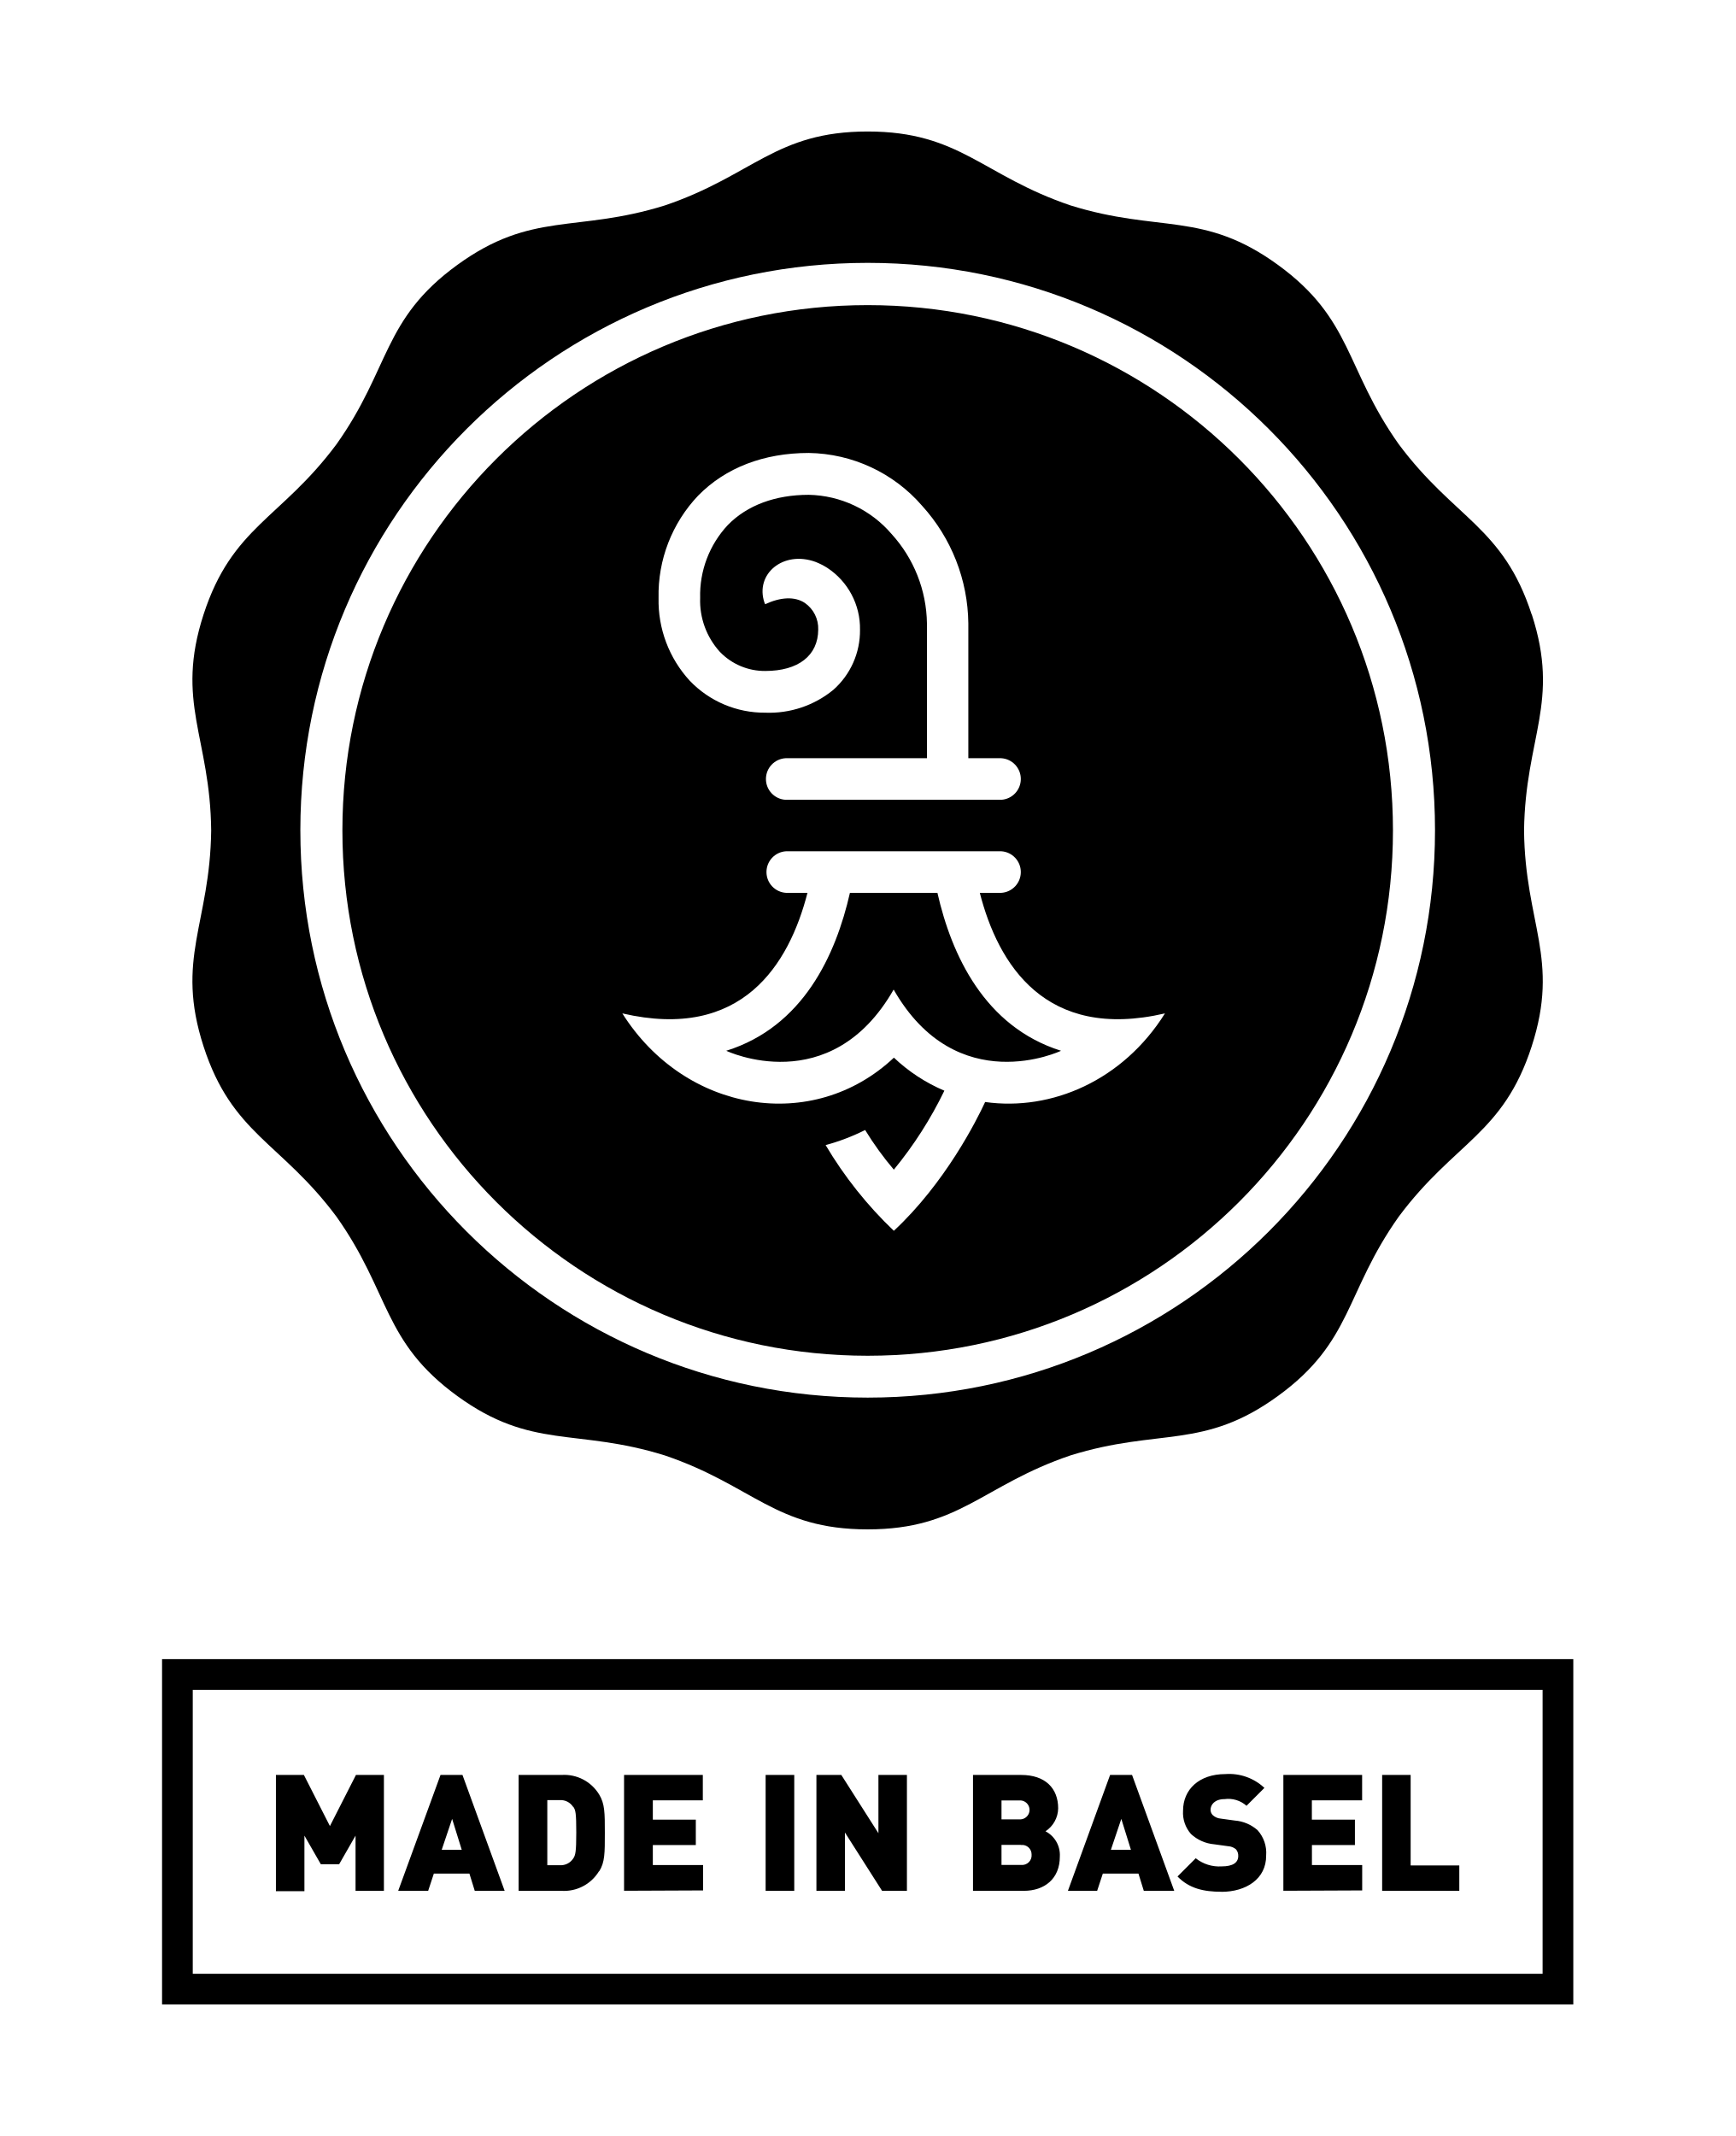
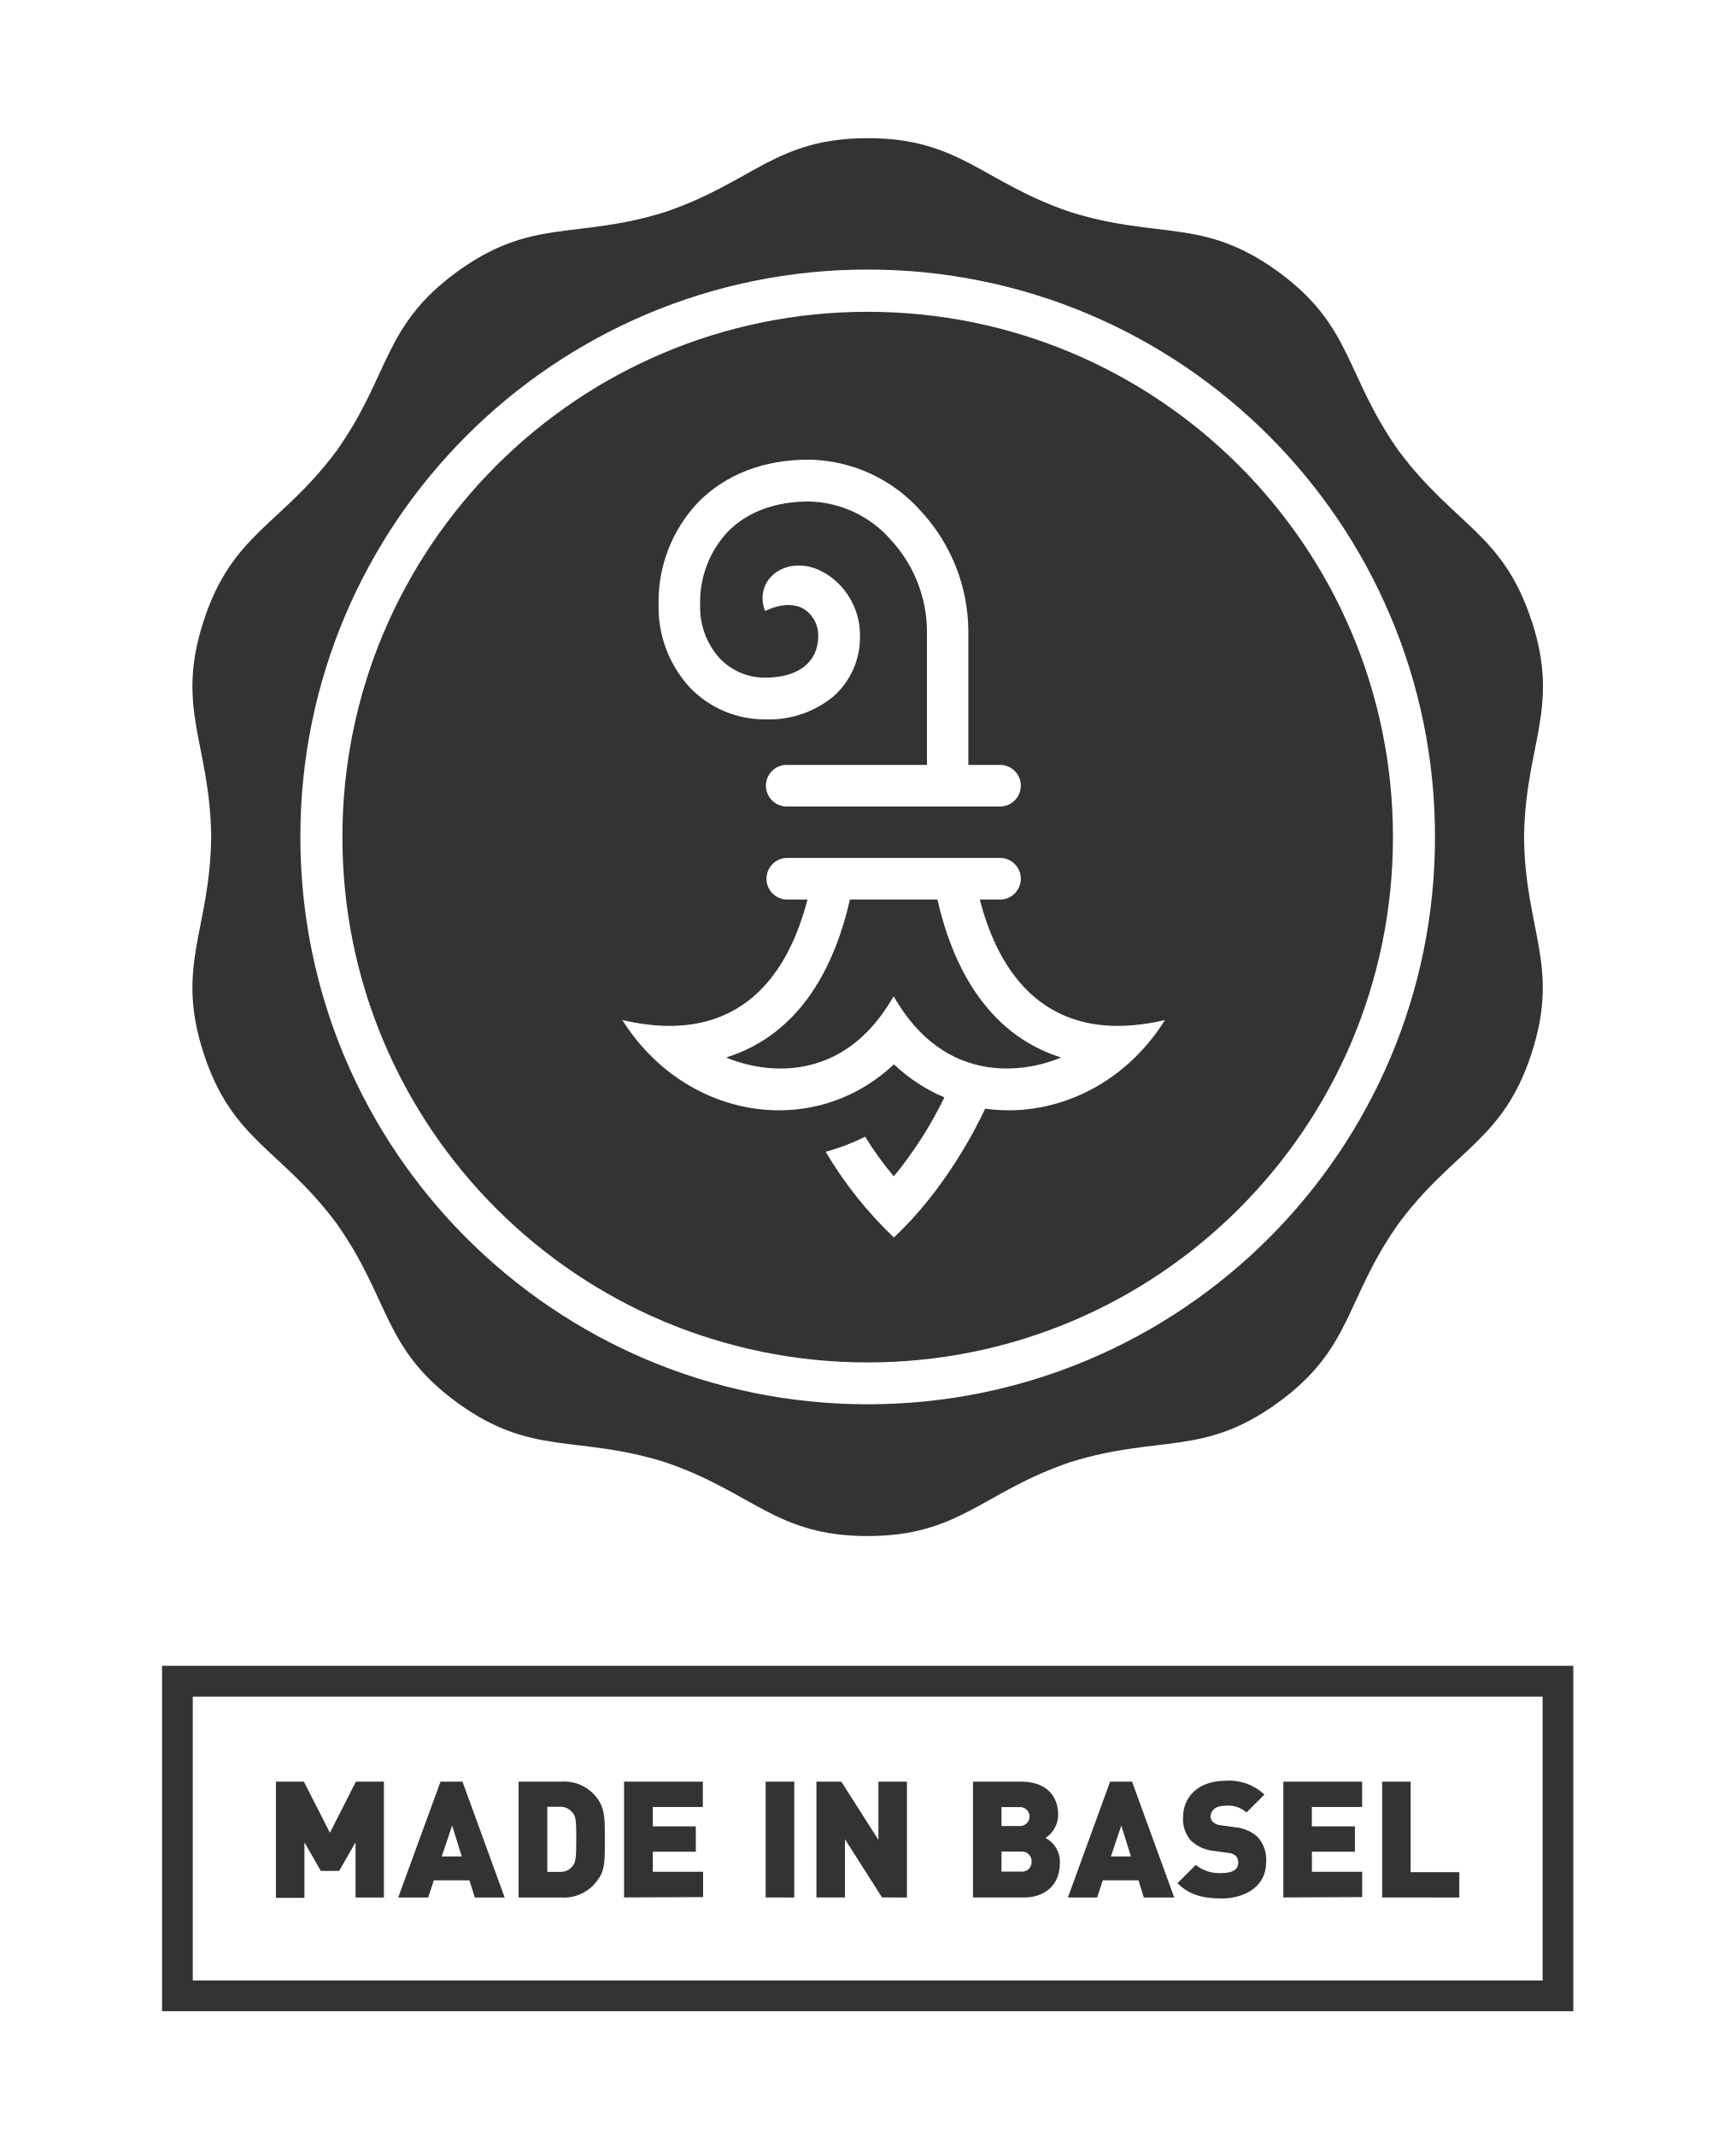
<svg xmlns="http://www.w3.org/2000/svg" id="Layer_1" data-name="Layer 1" viewBox="0 0 260 320">
-   <path d="M235.72,300.3H24.28V248.56H235.72ZM28.88,295.7H231.12V253.17H28.88Zm24.39-12.43V275l-2.46,4.29H48.07L45.61,275v8.32H41.34V265.91h4.19l3.9,7.66,3.9-7.66h4.19v17.36Zm17.86,0-.8-2.58H65l-.85,2.58H59.66L66,265.91h3.29l6.32,17.36Zm-3.39-10.78-1.56,4.63h3Zm22,7.85a6.12,6.12,0,0,1-5.63,2.93H77.7V265.91h6.44a6.12,6.12,0,0,1,5.63,2.93c.85,1.39.85,2.76.85,5.75S90.63,279,89.77,280.35Zm-3.88-9.66a2.22,2.22,0,0,0-2-1H82v9.75h1.88a2.22,2.22,0,0,0,2-1c.34-.49.46-1,.46-3.9S86.24,271.18,85.9,270.69Zm7.64,12.58V265.91h11.8v3.8H97.81v2.9h6.44v3.8H97.81v3h7.53v3.8Zm21.21,0V265.91H119v17.36Zm17.44,0-5.56-8.73v8.73h-4.27V265.91h3.73l5.56,8.73v-8.73h4.27v17.36Zm21.19,0h-7.56V265.91H153c3.61,0,5.54,2,5.54,5a4.18,4.18,0,0,1-1.9,3.44,4,4,0,0,1,2.15,3.78C158.8,281.47,156.48,283.27,153.39,283.27Zm-.63-13.53h-2.66v2.83h2.66a1.42,1.42,0,1,0,0-2.83Zm.22,6.66h-2.88v3H153a1.43,1.43,0,0,0,1.56-1.54A1.42,1.42,0,0,0,153,276.4Zm18.44,6.88-.8-2.58h-5.34l-.85,2.58H160l6.32-17.36h3.29l6.32,17.36ZM168,272.49l-1.56,4.63h3Zm15,10.92c-2.66,0-4.83-.49-6.58-2.29l2.73-2.73a5.65,5.65,0,0,0,3.88,1.22c1.68,0,2.49-.56,2.49-1.56a1.45,1.45,0,0,0-.34-1,1.94,1.94,0,0,0-1.15-.46l-2.1-.29a5.87,5.87,0,0,1-3.49-1.54,4.81,4.81,0,0,1-1.19-3.49c0-3.17,2.39-5.49,6.34-5.49a7.71,7.71,0,0,1,5.85,2.07l-2.68,2.68a4.12,4.12,0,0,0-3.29-1c-1.49,0-2.1.85-2.1,1.61a1.14,1.14,0,0,0,.34.8,2,2,0,0,0,1.19.51l2.1.29a5.84,5.84,0,0,1,3.41,1.44,5.06,5.06,0,0,1,1.29,3.8C189.73,281.49,186.68,283.42,183,283.42Zm9.28-.15V265.91h11.8v3.8h-7.53v2.9H203v3.8h-6.44v3h7.53v3.8Zm14.8,0V265.91h4.27v13.56h7.29v3.8ZM130,45.71a78.7,78.7,0,1,0,78.7,78.7A78.7,78.7,0,0,0,130,45.71ZM104.6,74.25c4.1-4.18,9.83-6.39,16.57-6.39a22.91,22.91,0,0,1,17,7.93,26.62,26.62,0,0,1,6.91,17.6l0,20.2H150a3.12,3.12,0,0,1,0,6.23h-32.3a3.12,3.12,0,0,1,0-6.23h21.18l0-20.2A20.32,20.32,0,0,0,133.58,80a16.76,16.76,0,0,0-12.41-5.87c-5,0-9.23,1.56-12.12,4.52a15.4,15.4,0,0,0-4.15,10.92,11.4,11.4,0,0,0,2.95,8.08,9.32,9.32,0,0,0,6.81,2.87c4.95,0,7.91-2.31,7.93-6.19a4.67,4.67,0,0,0-2-4c-1.51-1-3.63-.89-5.95.19l-.1-.22c-1.47-4.32,2.82-7.88,7.65-6.12a10.24,10.24,0,0,1,1.74.88,10.87,10.87,0,0,1,4.92,9.29,11.83,11.83,0,0,1-4,9,15.15,15.15,0,0,1-10.2,3.42,15.49,15.49,0,0,1-11.31-4.79,17.74,17.74,0,0,1-4.67-12.39A21.59,21.59,0,0,1,104.6,74.25Zm43,90.84c-1.26,2.73-6,12.16-13.68,19.3h0a60,60,0,0,1-10.22-12.84,31.63,31.63,0,0,0,5.92-2.26,47.13,47.13,0,0,0,4.3,5.94,59.28,59.28,0,0,0,7.57-11.83,25.38,25.38,0,0,1-7.56-4.95c-12.11,11.4-31.28,8.28-40.69-6.63,18,4.17,25-7.42,27.74-18.06h-3.2a3.12,3.12,0,0,1,0-6.23H150a3.12,3.12,0,0,1,0,6.23h-3.2c2.73,10.64,9.76,22.23,27.74,18.06C168.28,161.82,157.59,166.51,147.57,165.09Zm-7.12-31.33H127.34c-2.11,9.3-7,20.05-18.53,23.66,0,0,15.59,7.43,25.08-9.17h0c9.48,16.59,25.08,9.17,25.08,9.17C147.5,153.81,142.56,143.06,140.45,133.76Zm89-41.71c-4.28-13.17-11.58-14.31-19.92-25.51-8.07-11.4-6.89-18.71-18.08-26.85s-17.77-4.76-31.1-8.92C147.17,26.3,143.84,19.7,130,19.7S112.83,26.3,99.6,30.78c-13.33,4.15-19.9.78-31.1,8.92s-10,15.45-18.08,26.85C42.08,77.75,34.78,78.88,30.5,92.05s1,18.39,1.14,32.36c-.17,14-5.41,19.19-1.14,32.36s11.58,14.31,19.92,25.51c8.07,11.4,6.89,18.71,18.08,26.85s17.77,4.76,31.1,8.91c13.22,4.48,16.56,11.08,30.39,11.08s17.17-6.6,30.39-11.08c13.33-4.15,19.9-.77,31.1-8.91s10-15.45,18.08-26.85c8.34-11.2,15.65-12.34,19.92-25.51s-1-18.39-1.14-32.36C228.53,110.44,233.78,105.22,229.5,92.05ZM130,209.38a85,85,0,1,1,85-85A85,85,0,0,1,130,209.38Z" />
+   <defs>
+     <style>.cls-1{fill:#333;}</style>
+   </defs>
+   <path class="cls-1" d="M235.72,301.3H24.28V249.56H235.72ZM28.88,296.7H231.12V254.17H28.88Zm24.39-12.43V276l-2.46,4.29H48.07L45.61,276v8.32H41.34V266.91h4.19l3.9,7.66,3.9-7.66h4.19v17.36Zm17.86,0-.8-2.58H65l-.85,2.58H59.66L66,266.91h3.29l6.32,17.36Zm-3.39-10.78-1.56,4.63h3Zm22,7.85a6.12,6.12,0,0,1-5.63,2.93H77.7V266.91h6.44a6.12,6.12,0,0,1,5.63,2.93c.85,1.39.85,2.76.85,5.75S90.63,280,89.77,281.35Zm-3.88-9.66a2.22,2.22,0,0,0-2-1H82v9.75h1.88a2.22,2.22,0,0,0,2-1c.34-.49.46-1,.46-3.9S86.24,272.18,85.9,271.69Zm7.64,12.58V266.91h11.8v3.8H97.81v2.9h6.44v3.8H97.81v3h7.53v3.8Zm21.21,0V266.91H119v17.36Zm17.44,0-5.56-8.73v8.73h-4.27V266.91h3.73l5.56,8.73v-8.73h4.27v17.36Zm21.19,0h-7.56V266.91H153c3.61,0,5.54,2,5.54,5a4.18,4.18,0,0,1-1.9,3.44,4,4,0,0,1,2.15,3.78C158.8,282.47,156.48,284.27,153.39,284.27Zm-.63-13.53h-2.66v2.83h2.66a1.42,1.42,0,1,0,0-2.83Zm.22,6.66h-2.88v3H153a1.43,1.43,0,0,0,1.56-1.54A1.42,1.42,0,0,0,153,277.4Zm18.44,6.88-.8-2.58h-5.34l-.85,2.58H160l6.32-17.36h3.29l6.32,17.36ZM168,273.49l-1.56,4.63h3Zm15,10.92c-2.66,0-4.83-.49-6.58-2.29l2.73-2.73a5.65,5.65,0,0,0,3.88,1.22c1.68,0,2.49-.56,2.49-1.56a1.45,1.45,0,0,0-.34-1,1.94,1.94,0,0,0-1.15-.46l-2.1-.29a5.87,5.87,0,0,1-3.49-1.54,4.81,4.81,0,0,1-1.19-3.49c0-3.17,2.39-5.49,6.34-5.49a7.71,7.71,0,0,1,5.85,2.07l-2.68,2.68a4.12,4.12,0,0,0-3.29-1c-1.49,0-2.1.85-2.1,1.61a1.14,1.14,0,0,0,.34.8,2,2,0,0,0,1.19.51l2.1.29a5.84,5.84,0,0,1,3.41,1.44,5.06,5.06,0,0,1,1.29,3.8C189.73,282.49,186.68,284.42,183,284.42Zm9.28-.15V266.91h11.8v3.8h-7.53v2.9H203v3.8h-6.44v3h7.53v3.8Zm14.8,0V266.91h4.27v13.56h7.29v3.8ZM130,46.71a78.7,78.7,0,1,0,78.7,78.7A78.7,78.7,0,0,0,130,46.71ZM104.6,75.25c4.1-4.18,9.83-6.39,16.57-6.39a22.91,22.91,0,0,1,17,7.93,26.62,26.62,0,0,1,6.91,17.6l0,20.2H150a3.12,3.12,0,0,1,0,6.23h-32.3a3.12,3.12,0,0,1,0-6.23h21.18l0-20.2A20.32,20.32,0,0,0,133.58,81a16.76,16.76,0,0,0-12.41-5.87c-5,0-9.23,1.56-12.12,4.52a15.4,15.4,0,0,0-4.15,10.92,11.4,11.4,0,0,0,2.95,8.08,9.32,9.32,0,0,0,6.81,2.87c4.95,0,7.91-2.31,7.93-6.19a4.67,4.67,0,0,0-2-4c-1.51-1-3.63-.89-5.95.19l-.1-.22c-1.47-4.32,2.82-7.88,7.65-6.12a10.24,10.24,0,0,1,1.74.88,10.87,10.87,0,0,1,4.92,9.29,11.83,11.83,0,0,1-4,9,15.15,15.15,0,0,1-10.2,3.42,15.49,15.49,0,0,1-11.31-4.79,17.74,17.74,0,0,1-4.67-12.39A21.59,21.59,0,0,1,104.6,75.25Zm43,90.84c-1.26,2.73-6,12.16-13.68,19.3h0a60,60,0,0,1-10.22-12.84,31.63,31.63,0,0,0,5.92-2.26,47.13,47.13,0,0,0,4.3,5.94,59.28,59.28,0,0,0,7.57-11.83,25.38,25.38,0,0,1-7.56-4.95c-12.11,11.4-31.28,8.28-40.69-6.63,18,4.17,25-7.42,27.74-18.06h-3.2a3.12,3.12,0,0,1,0-6.23H150a3.12,3.12,0,0,1,0,6.23h-3.2c2.73,10.64,9.76,22.23,27.74,18.06C168.28,162.82,157.59,167.51,147.57,166.09Zm-7.12-31.33H127.34c-2.11,9.3-7,20.05-18.53,23.66,0,0,15.59,7.43,25.08-9.17h0c9.48,16.59,25.08,9.17,25.08,9.17C147.5,154.81,142.56,144.06,140.45,134.76Zm89-41.71c-4.28-13.17-11.58-14.31-19.92-25.51-8.07-11.4-6.89-18.71-18.08-26.85s-17.77-4.76-31.1-8.92C147.17,27.3,143.84,20.7,130,20.7S112.83,27.3,99.6,31.78c-13.33,4.15-19.9.78-31.1,8.92s-10,15.45-18.08,26.85C42.08,78.75,34.78,79.88,30.5,93.05s1,18.39,1.14,32.36c-.17,14-5.41,19.19-1.14,32.36s11.58,14.31,19.92,25.51c8.07,11.4,6.89,18.71,18.08,26.85s17.77,4.76,31.1,8.91c13.22,4.48,16.56,11.08,30.39,11.08s17.17-6.6,30.39-11.08c13.33-4.15,19.9-.77,31.1-8.91s10-15.45,18.08-26.85c8.34-11.2,15.65-12.34,19.92-25.51s-1-18.39-1.14-32.36C228.53,111.44,233.78,106.22,229.5,93.05ZM130,210.38a85,85,0,1,1,85-85A85,85,0,0,1,130,210.38Z" />
</svg>
